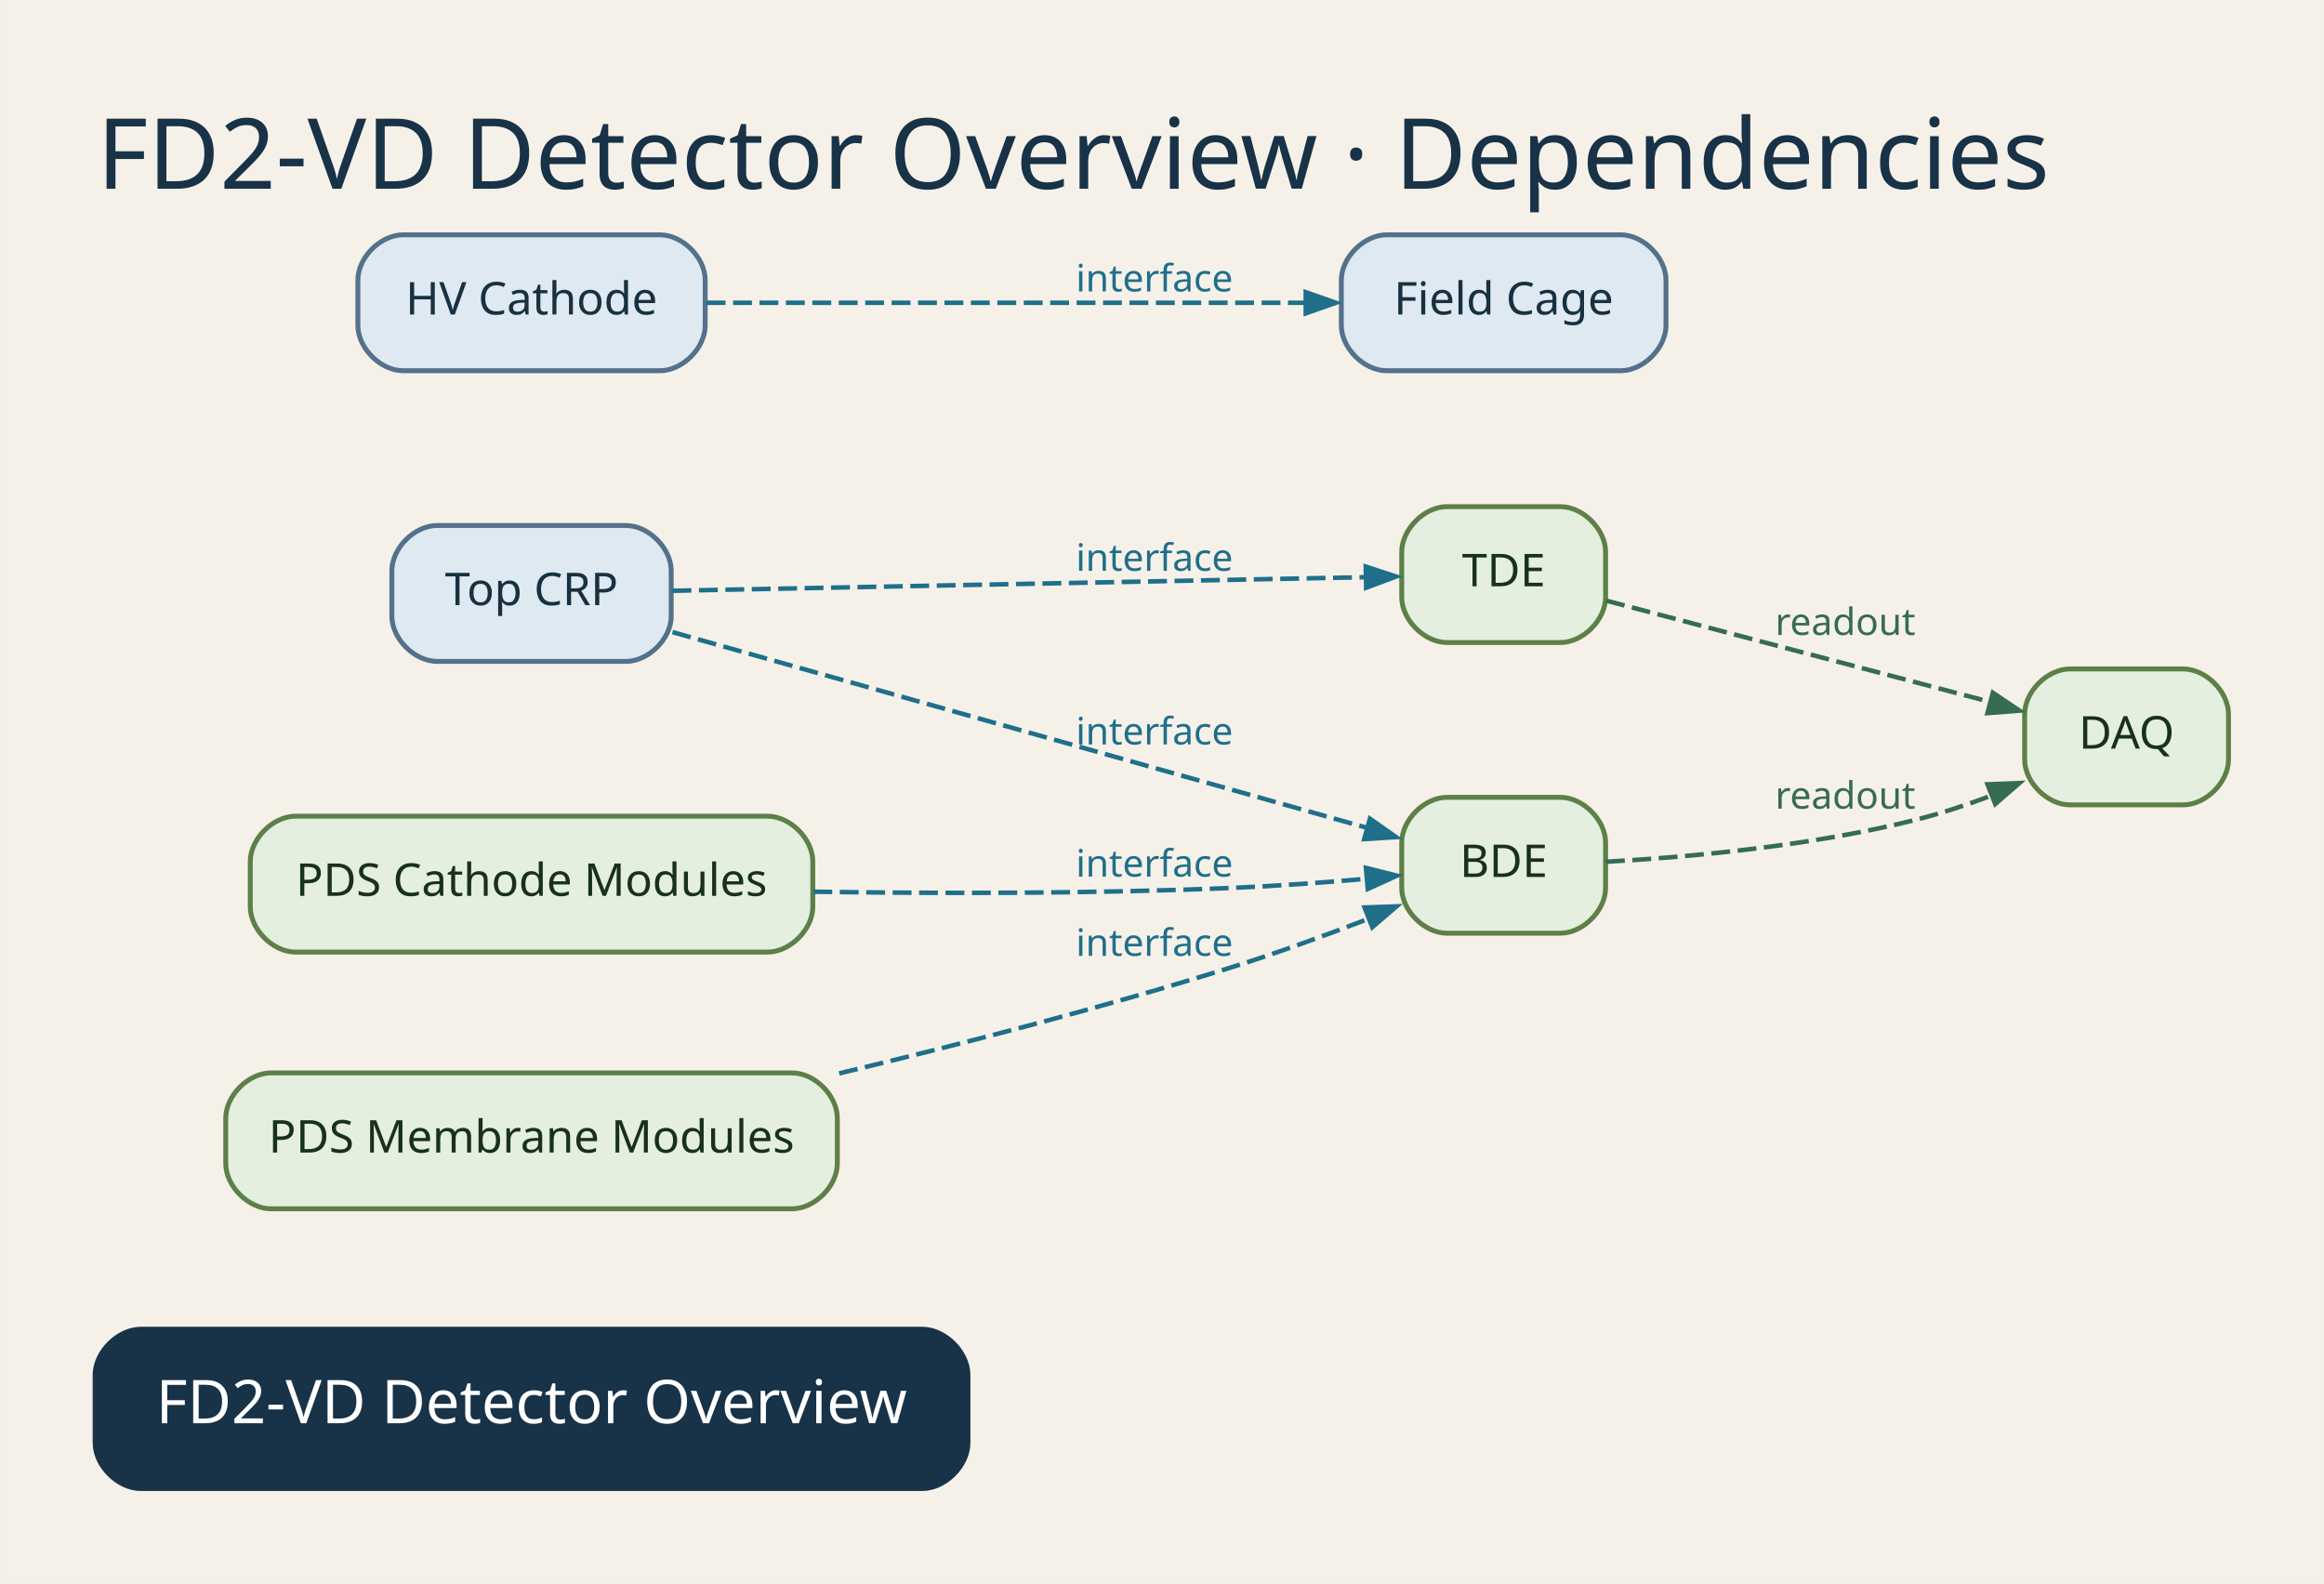
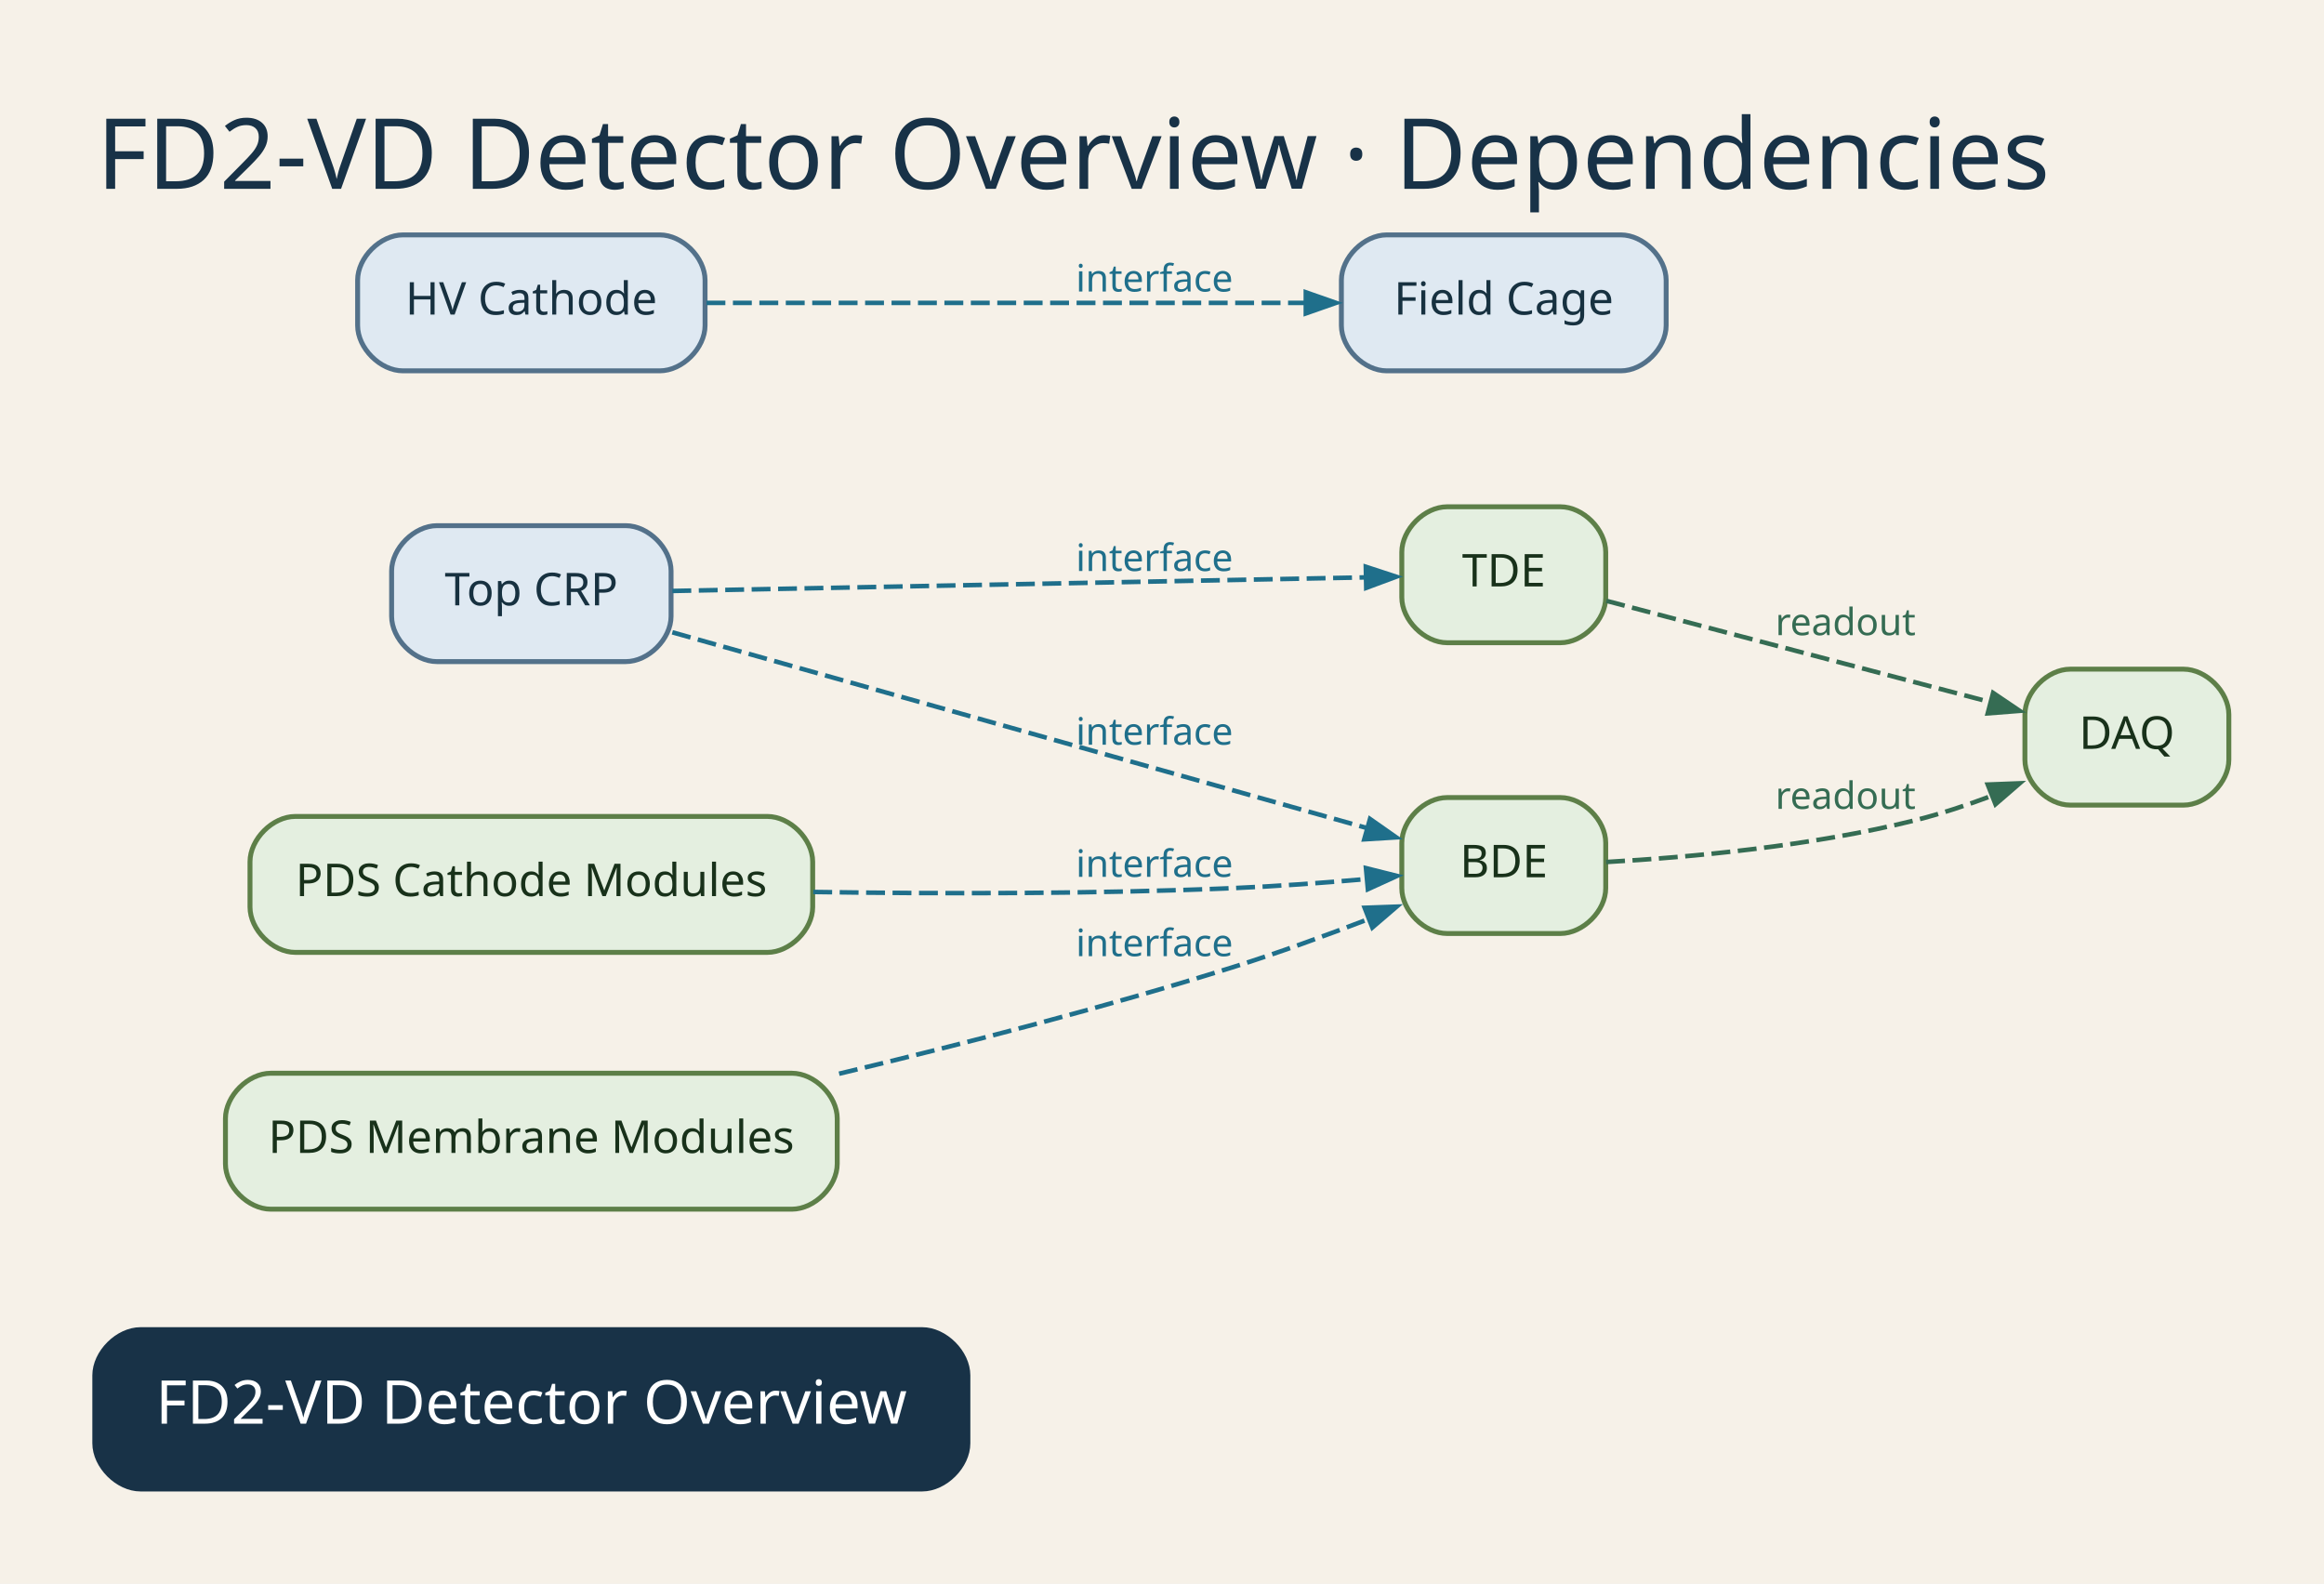
- <svg xmlns="http://www.w3.org/2000/svg" xmlns:xlink="http://www.w3.org/1999/xlink" width="615pt" height="419pt" viewBox="0.00 0.00 615.40 419.40">
+ <svg xmlns="http://www.w3.org/2000/svg" xmlns:xlink="http://www.w3.org/1999/xlink" preserveAspectRatio="xMidYMid meet" width="100%" height="100%" viewBox="0.00 0.00 615.40 419.40">
  <g id="graph0" class="graph" transform="scale(1 1) rotate(0) translate(25.2 394.2)">
    <polygon fill="#f6f1e8" stroke="none" points="-25.2,25.2 -25.2,-394.2 590.2,-394.2 590.2,25.2 -25.2,25.2" />
    <text text-anchor="middle" x="259" y="-344.2" font-family="Iowan Old Style" font-size="26.00" fill="#183247">FD2-VD Detector Overview · Dependencies</text>
    <g id="node1" class="node">
      <g id="a_node1">
        <a xlink:href="../explorer.html#object=fd2_vd_overview" xlink:title="Open FD2-VD Detector Overview in the interactive explorer" target="_top">
          <path fill="#183247" stroke="#183247" stroke-width="1.5" d="M219,-42C219,-42 12,-42 12,-42 6,-42 0,-36 0,-30 0,-30 0,-12 0,-12 0,-6 6,0 12,0 12,0 219,0 219,0 225,0 231,-6 231,-12 231,-12 231,-30 231,-30 231,-36 225,-42 219,-42" />
          <text text-anchor="middle" x="115.5" y="-17.2" font-family="Avenir Next" font-size="16.00" fill="#ffffff">FD2-VD Detector Overview</text>
        </a>
      </g>
    </g>
    <g id="node2" class="node">
      <g id="a_node2">
        <a xlink:href="../explorer.html#object=fd2_vd_overview.vd_bde" xlink:title="Open BDE in the interactive explorer" target="_top">
          <path fill="#e4efe0" stroke="#5d7f48" stroke-width="1.3" d="M388,-183C388,-183 358,-183 358,-183 352,-183 346,-177 346,-171 346,-171 346,-159 346,-159 346,-153 352,-147 358,-147 358,-147 388,-147 388,-147 394,-147 400,-153 400,-159 400,-159 400,-171 400,-171 400,-177 394,-183 388,-183" />
          <text text-anchor="middle" x="373" y="-161.9" font-family="Avenir Next" font-size="12.00" fill="#18311a">BDE</text>
        </a>
      </g>
    </g>
    <g id="node3" class="node">
      <g id="a_node3">
        <a xlink:href="../explorer.html#object=fd2_vd_overview.vd_daq" xlink:title="Open DAQ in the interactive explorer" target="_top">
          <path fill="#e4efe0" stroke="#5d7f48" stroke-width="1.3" d="M553,-217C553,-217 523,-217 523,-217 517,-217 511,-211 511,-205 511,-205 511,-193 511,-193 511,-187 517,-181 523,-181 523,-181 553,-181 553,-181 559,-181 565,-187 565,-193 565,-193 565,-205 565,-205 565,-211 559,-217 553,-217" />
          <text text-anchor="middle" x="538" y="-195.9" font-family="Avenir Next" font-size="12.00" fill="#18311a">DAQ</text>
        </a>
      </g>
    </g>
    <g id="edge3" class="edge">
      <g id="a_edge3">
        <a xlink:href="../explorer.html#object=relation%3A40" xlink:title="Open reads out relation in the interactive explorer" target="_top">
          <path fill="none" stroke="#356c53" stroke-width="1.2" stroke-dasharray="5,2" d="M400.1,-165.93C422.19,-167.18 454.55,-170.12 482,-177 488.73,-178.69 495.74,-181.01 502.41,-183.53" />
          <polygon fill="#356c53" stroke="#356c53" stroke-width="1.2" points="501.16,-186.44 509.62,-186.77 503.21,-181.23 501.16,-186.44" />
        </a>
      </g>
      <g id="a_edge3-label">
        <a xlink:href="../explorer.html#object=relation%3A40" xlink:title="readout" target="_top">
          <text text-anchor="middle" x="463.5" y="-180" font-family="Avenir Next" font-size="10.00" fill="#356c53">readout</text>
        </a>
      </g>
    </g>
    <g id="node4" class="node">
      <g id="a_node4">
        <a xlink:href="../explorer.html#object=fd2_vd_overview.vd_field_cage" xlink:title="Open Field Cage in the interactive explorer" target="_top">
          <path fill="#dfe9f2" stroke="#53718a" stroke-width="1.3" d="M404,-332C404,-332 342,-332 342,-332 336,-332 330,-326 330,-320 330,-320 330,-308 330,-308 330,-302 336,-296 342,-296 342,-296 404,-296 404,-296 410,-296 416,-302 416,-308 416,-308 416,-320 416,-320 416,-326 410,-332 404,-332" />
          <text text-anchor="middle" x="373" y="-310.9" font-family="Avenir Next" font-size="12.00" fill="#173140">Field Cage</text>
        </a>
      </g>
    </g>
    <g id="node5" class="node">
      <g id="a_node5">
        <a xlink:href="../explorer.html#object=fd2_vd_overview.vd_hv_cathode" xlink:title="Open HV Cathode in the interactive explorer" target="_top">
          <path fill="#dfe9f2" stroke="#53718a" stroke-width="1.3" d="M149.5,-332C149.5,-332 81.5,-332 81.5,-332 75.5,-332 69.5,-326 69.5,-320 69.5,-320 69.5,-308 69.5,-308 69.5,-302 75.5,-296 81.5,-296 81.5,-296 149.5,-296 149.5,-296 155.5,-296 161.5,-302 161.5,-308 161.5,-308 161.5,-320 161.5,-320 161.5,-326 155.5,-332 149.5,-332" />
          <text text-anchor="middle" x="115.5" y="-310.9" font-family="Avenir Next" font-size="12.00" fill="#173140">HV Cathode</text>
        </a>
      </g>
    </g>
    <g id="edge7" class="edge">
      <g id="a_edge7">
        <a xlink:href="../explorer.html#object=relation%3A46" xlink:title="Open interfaces with relation in the interactive explorer" target="_top">
          <path fill="none" stroke="#1f6f8b" stroke-width="1.2" stroke-dasharray="5,2" d="M161.88,-314C206.38,-314 274.12,-314 320.59,-314" />
          <polygon fill="#1f6f8b" stroke="#1f6f8b" stroke-width="1.2" points="320.58,-316.8 328.58,-314 320.58,-311.2 320.58,-316.8" />
        </a>
      </g>
      <g id="a_edge7-label">
        <a xlink:href="../explorer.html#object=relation%3A46" xlink:title="interface" target="_top">
          <text text-anchor="middle" x="280.5" y="-317" font-family="Avenir Next" font-size="10.00" fill="#1f6f8b">interface</text>
        </a>
      </g>
    </g>
    <g id="node6" class="node">
      <g id="a_node6">
        <a xlink:href="../explorer.html#object=fd2_vd_overview.vd_pds_cathode" xlink:title="Open PDS Cathode Modules in the interactive explorer" target="_top">
          <path fill="#e4efe0" stroke="#5d7f48" stroke-width="1.3" d="M178,-178C178,-178 53,-178 53,-178 47,-178 41,-172 41,-166 41,-166 41,-154 41,-154 41,-148 47,-142 53,-142 53,-142 178,-142 178,-142 184,-142 190,-148 190,-154 190,-154 190,-166 190,-166 190,-172 184,-178 178,-178" />
          <text text-anchor="middle" x="115.5" y="-156.9" font-family="Avenir Next" font-size="12.00" fill="#18311a">PDS Cathode Modules</text>
        </a>
      </g>
    </g>
    <g id="edge5" class="edge">
      <g id="a_edge5">
        <a xlink:href="../explorer.html#object=relation%3A44" xlink:title="Open interfaces with relation in the interactive explorer" target="_top">
          <path fill="none" stroke="#1f6f8b" stroke-width="1.2" stroke-dasharray="5,2" d="M190.15,-158C223.94,-157.49 264.52,-157.46 301,-159 312.7,-159.49 325.46,-160.44 336.89,-161.44" />
          <polygon fill="#1f6f8b" stroke="#1f6f8b" stroke-width="1.2" points="336.51,-164.31 344.73,-162.25 337.02,-158.73 336.51,-164.31" />
        </a>
      </g>
      <g id="a_edge5-label">
        <a xlink:href="../explorer.html#object=relation%3A44" xlink:title="interface" target="_top">
          <text text-anchor="middle" x="280.5" y="-162" font-family="Avenir Next" font-size="10.00" fill="#1f6f8b">interface</text>
        </a>
      </g>
    </g>
    <g id="node7" class="node">
      <g id="a_node7">
        <a xlink:href="../explorer.html#object=fd2_vd_overview.vd_pds_membrane" xlink:title="Open PDS Membrane Modules in the interactive explorer" target="_top">
          <path fill="#e4efe0" stroke="#5d7f48" stroke-width="1.3" d="M184.5,-110C184.5,-110 46.5,-110 46.5,-110 40.5,-110 34.5,-104 34.5,-98 34.5,-98 34.5,-86 34.5,-86 34.5,-80 40.5,-74 46.5,-74 46.5,-74 184.5,-74 184.5,-74 190.5,-74 196.5,-80 196.5,-86 196.5,-86 196.5,-98 196.5,-98 196.5,-104 190.5,-110 184.5,-110" />
          <text text-anchor="middle" x="115.5" y="-88.9" font-family="Avenir Next" font-size="12.00" fill="#18311a">PDS Membrane Modules</text>
        </a>
      </g>
    </g>
    <g id="edge6" class="edge">
      <g id="a_edge6">
        <a xlink:href="../explorer.html#object=relation%3A45" xlink:title="Open interfaces with relation in the interactive explorer" target="_top">
          <path fill="none" stroke="#1f6f8b" stroke-width="1.2" stroke-dasharray="5,2" d="M197,-109.87C229.53,-117.66 267.3,-127.43 301,-138 313.05,-141.78 326.02,-146.51 337.53,-150.95" />
          <polygon fill="#1f6f8b" stroke="#1f6f8b" stroke-width="1.2" points="336.16,-153.81 344.63,-154.11 338.2,-148.59 336.16,-153.81" />
        </a>
      </g>
      <g id="a_edge6-label">
        <a xlink:href="../explorer.html#object=relation%3A45" xlink:title="interface" target="_top">
          <text text-anchor="middle" x="280.5" y="-141" font-family="Avenir Next" font-size="10.00" fill="#1f6f8b">interface</text>
        </a>
      </g>
    </g>
    <g id="node8" class="node">
      <g id="a_node8">
        <a xlink:href="../explorer.html#object=fd2_vd_overview.vd_tde" xlink:title="Open TDE in the interactive explorer" target="_top">
          <path fill="#e4efe0" stroke="#5d7f48" stroke-width="1.3" d="M388,-260C388,-260 358,-260 358,-260 352,-260 346,-254 346,-248 346,-248 346,-236 346,-236 346,-230 352,-224 358,-224 358,-224 388,-224 388,-224 394,-224 400,-230 400,-236 400,-236 400,-248 400,-248 400,-254 394,-260 388,-260" />
          <text text-anchor="middle" x="373" y="-238.9" font-family="Avenir Next" font-size="12.00" fill="#18311a">TDE</text>
        </a>
      </g>
    </g>
    <g id="edge4" class="edge">
      <g id="a_edge4">
        <a xlink:href="../explorer.html#object=relation%3A41" xlink:title="Open reads out relation in the interactive explorer" target="_top">
          <path fill="none" stroke="#356c53" stroke-width="1.2" stroke-dasharray="5,2" d="M400.19,-235.09C427.79,-227.81 471.42,-216.3 501.97,-208.24" />
          <polygon fill="#356c53" stroke="#356c53" stroke-width="1.2" points="502.58,-210.71 509.61,-205.96 501.16,-205.3 502.58,-210.71" />
        </a>
      </g>
      <g id="a_edge4-label">
        <a xlink:href="../explorer.html#object=relation%3A41" xlink:title="readout" target="_top">
          <text text-anchor="middle" x="463.5" y="-226" font-family="Avenir Next" font-size="10.00" fill="#356c53">readout</text>
        </a>
      </g>
    </g>
    <g id="node9" class="node">
      <g id="a_node9">
        <a xlink:href="../explorer.html#object=fd2_vd_overview.vd_crp" xlink:title="Open Top CRP in the interactive explorer" target="_top">
          <path fill="#dfe9f2" stroke="#53718a" stroke-width="1.3" d="M140.5,-255C140.5,-255 90.5,-255 90.5,-255 84.5,-255 78.5,-249 78.5,-243 78.5,-243 78.5,-231 78.5,-231 78.5,-225 84.5,-219 90.5,-219 90.5,-219 140.5,-219 140.5,-219 146.5,-219 152.5,-225 152.5,-231 152.5,-231 152.5,-243 152.5,-243 152.5,-249 146.5,-255 140.5,-255" />
          <text text-anchor="middle" x="115.5" y="-233.9" font-family="Avenir Next" font-size="12.00" fill="#173140">Top CRP</text>
        </a>
      </g>
    </g>
    <g id="edge2" class="edge">
      <g id="a_edge2">
        <a xlink:href="../explorer.html#object=relation%3A39" xlink:title="Open interfaces with relation in the interactive explorer" target="_top">
          <path fill="none" stroke="#1f6f8b" stroke-width="1.2" stroke-dasharray="5,2" d="M152.84,-226.76C201.86,-212.95 288.61,-188.5 336.96,-174.87" />
          <polygon fill="#1f6f8b" stroke="#1f6f8b" stroke-width="1.2" points="337.58,-177.33 344.52,-172.46 336.06,-171.94 337.58,-177.33" />
        </a>
      </g>
      <g id="a_edge2-label">
        <a xlink:href="../explorer.html#object=relation%3A39" xlink:title="interface" target="_top">
          <text text-anchor="middle" x="280.5" y="-197" font-family="Avenir Next" font-size="10.00" fill="#1f6f8b">interface</text>
        </a>
      </g>
    </g>
    <g id="edge1" class="edge">
      <g id="a_edge1">
        <a xlink:href="../explorer.html#object=relation%3A38" xlink:title="Open interfaces with relation in the interactive explorer" target="_top">
          <path fill="none" stroke="#1f6f8b" stroke-width="1.2" stroke-dasharray="5,2" d="M152.84,-237.71C201.76,-238.67 288.25,-240.36 336.66,-241.31" />
          <polygon fill="#1f6f8b" stroke="#1f6f8b" stroke-width="1.2" points="336.47,-244.12 344.52,-241.48 336.58,-238.53 336.47,-244.12" />
        </a>
      </g>
      <g id="a_edge1-label">
        <a xlink:href="../explorer.html#object=relation%3A38" xlink:title="interface" target="_top">
          <text text-anchor="middle" x="280.5" y="-243" font-family="Avenir Next" font-size="10.00" fill="#1f6f8b">interface</text>
        </a>
      </g>
    </g>
  </g>
</svg>
